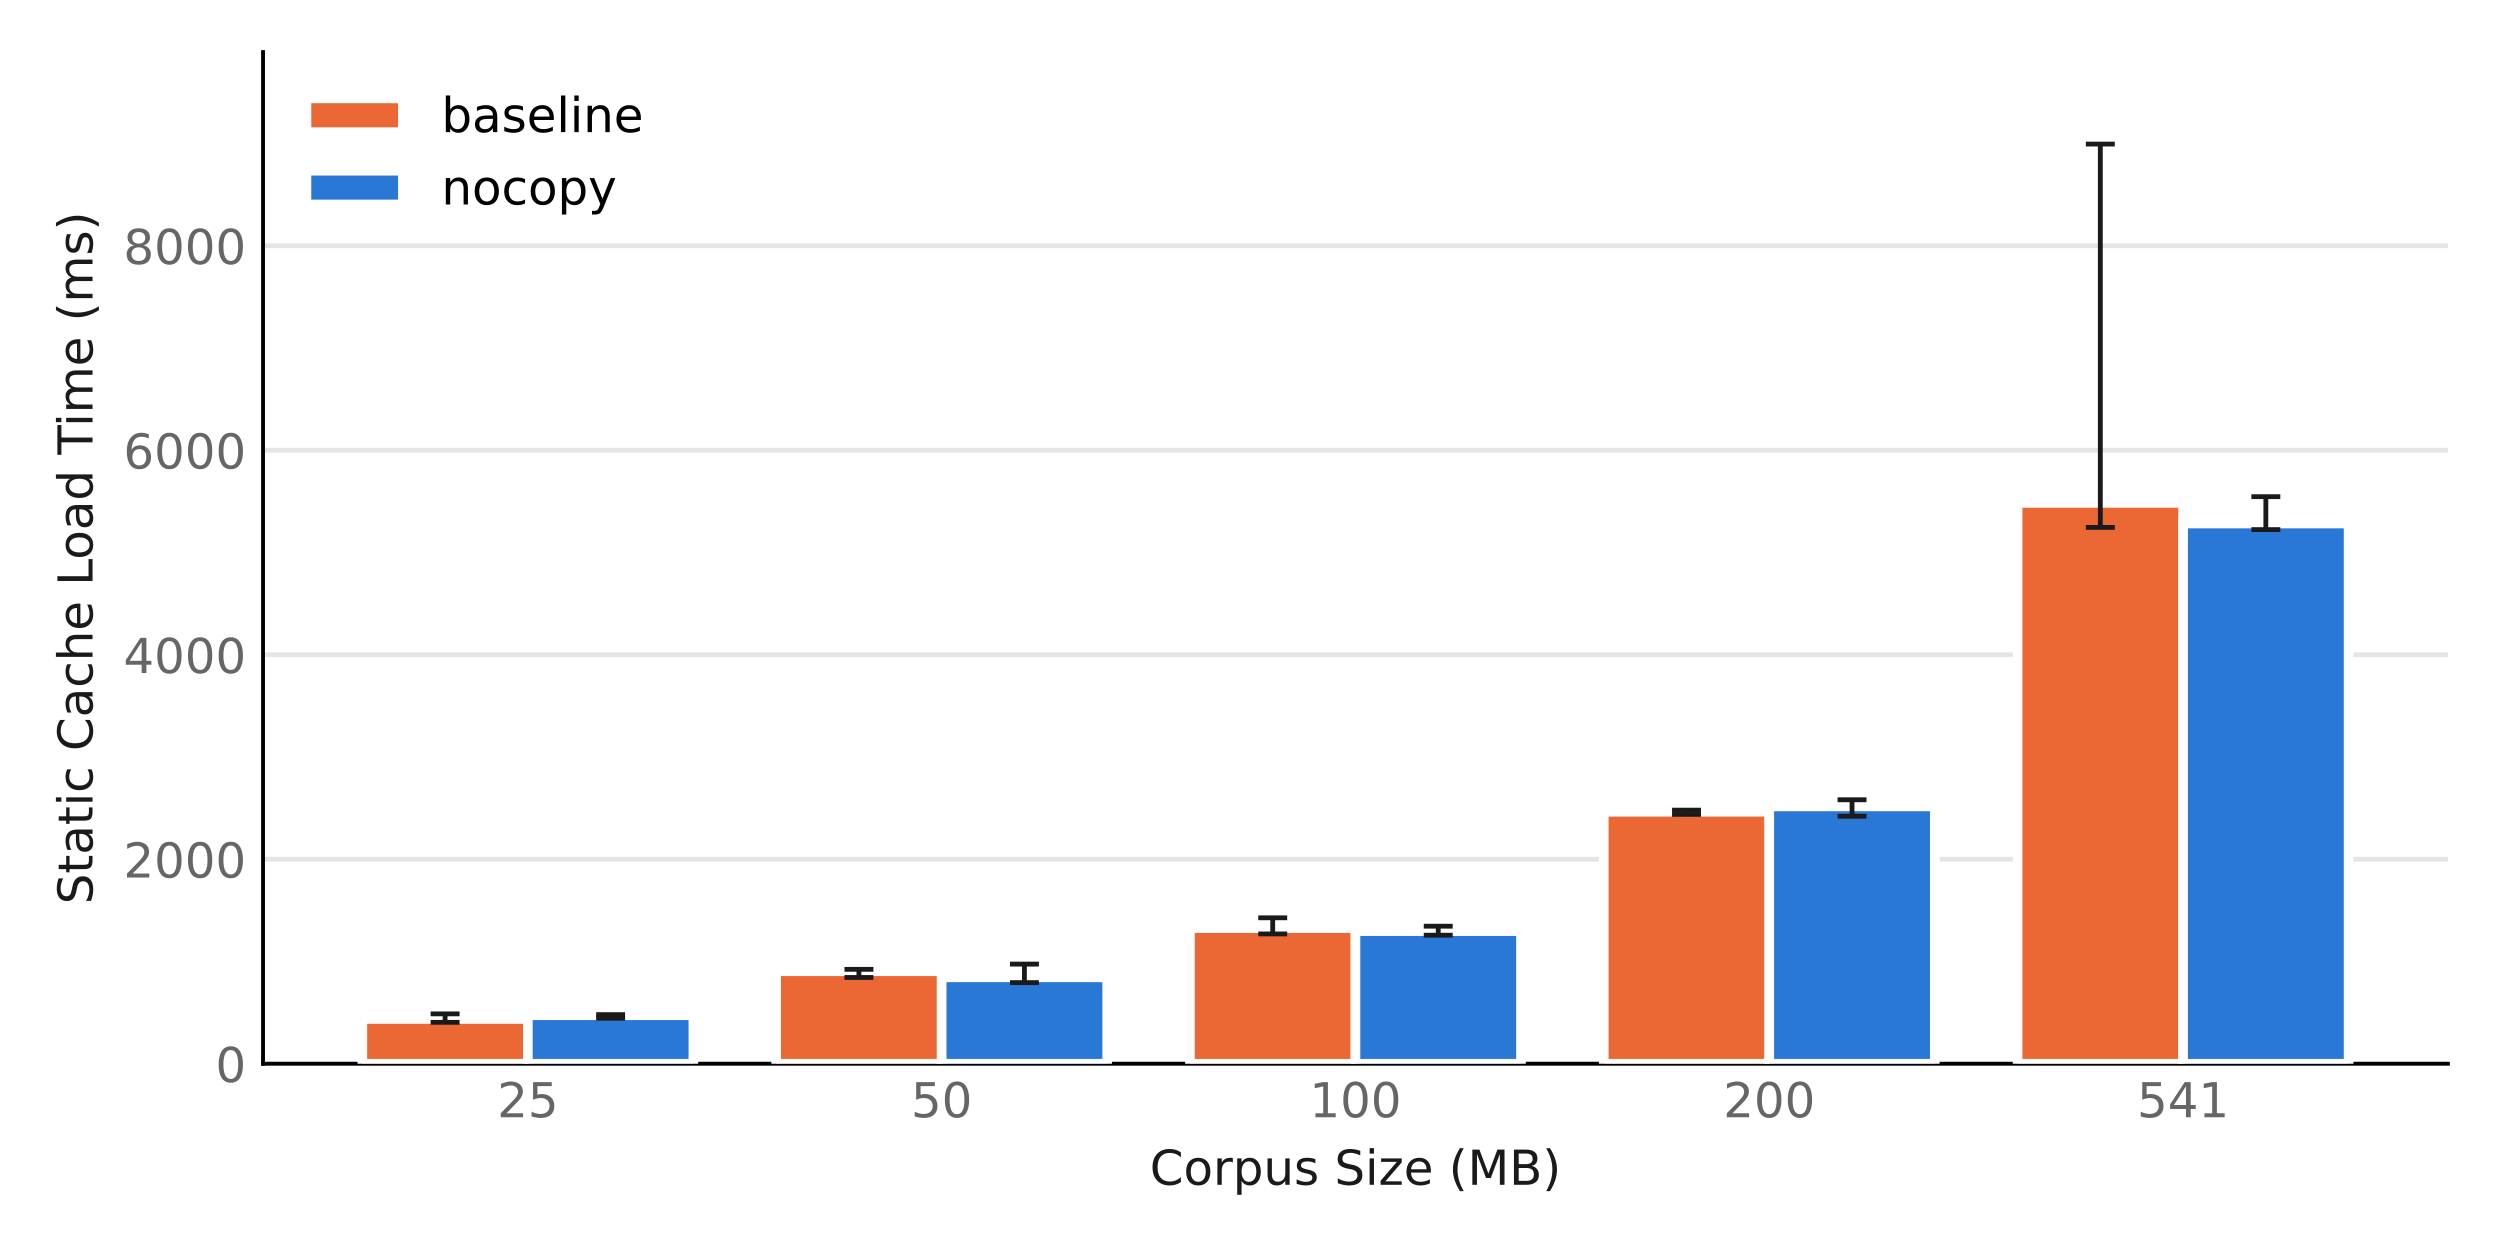
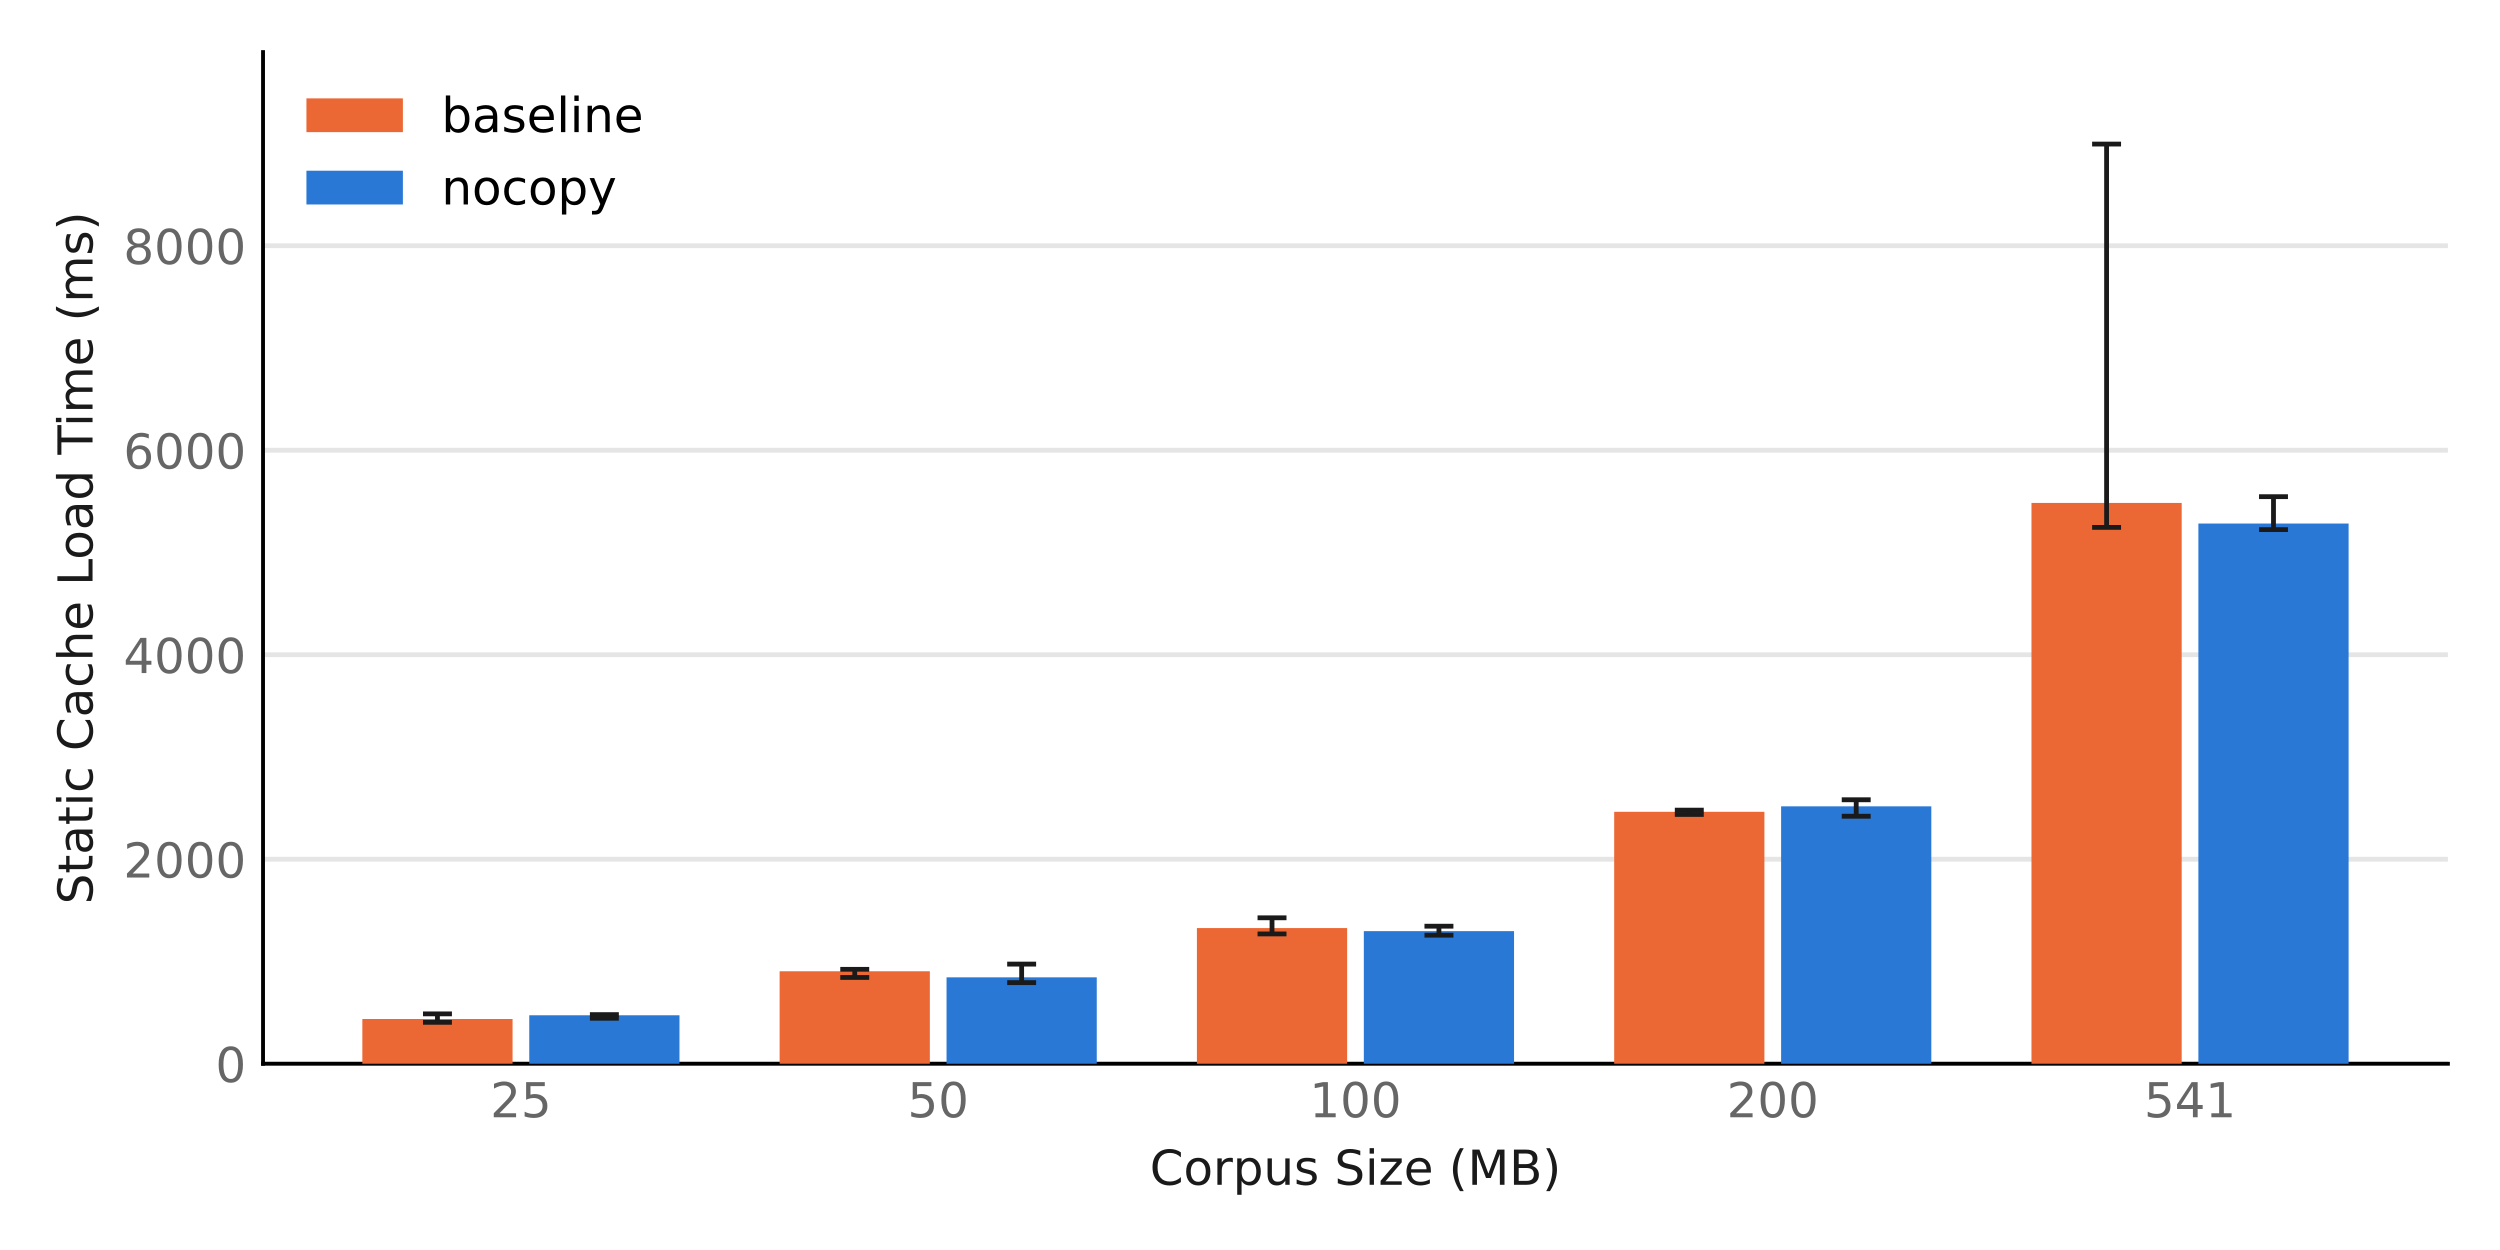
<svg xmlns="http://www.w3.org/2000/svg" xmlns:xlink="http://www.w3.org/1999/xlink" width="518.4pt" height="259.2pt" viewBox="0 0 518.4 259.2" version="1.1">
  <defs>
    <style type="text/css">*{stroke-linejoin: round; stroke-linecap: butt}</style>
  </defs>
  <g id="figure_1">
    <g id="patch_1">
      <path d="M 0 259.2  L 518.4 259.2  L 518.4 0  L 0 0  z " style="fill: #ffffff" />
    </g>
    <g id="axes_1">
      <g id="patch_2">
        <path d="M 54.542 220.578  L 507.6 220.578  L 507.6 10.8  L 54.542 10.8  z " style="fill: #ffffff" />
      </g>
      <g id="matplotlib.axis_1">
        <g id="xtick_1">
          <g id="line2d_1" />
          <g id="text_1">
-             <g style="fill: #666666" transform="translate(103.0959 231.6753) scale(0.1 -0.1)">
+             <g style="fill: #666666" transform="translate(101.6538 231.6753) scale(0.1 -0.1)">
              <defs>
                <path id="DejaVuSans-15" d="M 1228 531  L 3431 531  L 3431 0  L 469 0  L 469 531  Q 828 903 1448 1529  Q 2069 2156 2228 2338  Q 2531 2678 2651 2914  Q 2772 3150 2772 3378  Q 2772 3750 2511 3984  Q 2250 4219 1831 4219  Q 1534 4219 1204 4116  Q 875 4013 500 3803  L 500 4441  Q 881 4594 1212 4672  Q 1544 4750 1819 4750  Q 2544 4750 2975 4387  Q 3406 4025 3406 3419  Q 3406 3131 3298 2873  Q 3191 2616 2906 2266  Q 2828 2175 2409 1742  Q 1991 1309 1228 531  z " transform="scale(0.015625)" />
                <path id="DejaVuSans-18" d="M 691 4666  L 3169 4666  L 3169 4134  L 1269 4134  L 1269 2991  Q 1406 3038 1543 3061  Q 1681 3084 1819 3084  Q 2600 3084 3056 2656  Q 3513 2228 3513 1497  Q 3513 744 3044 326  Q 2575 -91 1722 -91  Q 1428 -91 1123 -41  Q 819 9 494 109  L 494 744  Q 775 591 1075 516  Q 1375 441 1709 441  Q 2250 441 2565 725  Q 2881 1009 2881 1497  Q 2881 1984 2565 2268  Q 2250 2553 1709 2553  Q 1456 2553 1204 2497  Q 953 2441 691 2322  L 691 4666  z " transform="scale(0.015625)" />
              </defs>
              <use xlink:href="#DejaVuSans-15" />
              <use xlink:href="#DejaVuSans-18" transform="translate(63.625 0)" />
            </g>
          </g>
        </g>
        <g id="xtick_2">
          <g id="line2d_2" />
          <g id="text_2">
-             <g style="fill: #666666" transform="translate(188.9023 231.6753) scale(0.1 -0.1)">
+             <g style="fill: #666666" transform="translate(188.1812 231.6753) scale(0.1 -0.1)">
              <defs>
                <path id="DejaVuSans-13" d="M 2034 4250  Q 1547 4250 1301 3770  Q 1056 3291 1056 2328  Q 1056 1369 1301 889  Q 1547 409 2034 409  Q 2525 409 2770 889  Q 3016 1369 3016 2328  Q 3016 3291 2770 3770  Q 2525 4250 2034 4250  z M 2034 4750  Q 2819 4750 3233 4129  Q 3647 3509 3647 2328  Q 3647 1150 3233 529  Q 2819 -91 2034 -91  Q 1250 -91 836 529  Q 422 1150 422 2328  Q 422 3509 836 4129  Q 1250 4750 2034 4750  z " transform="scale(0.015625)" />
              </defs>
              <use xlink:href="#DejaVuSans-18" />
              <use xlink:href="#DejaVuSans-13" transform="translate(63.625 0)" />
            </g>
          </g>
        </g>
        <g id="xtick_3">
          <g id="line2d_3" />
          <g id="text_3">
            <g style="fill: #666666" transform="translate(271.5274 231.6753) scale(0.1 -0.1)">
              <defs>
                <path id="DejaVuSans-14" d="M 794 531  L 1825 531  L 1825 4091  L 703 3866  L 703 4441  L 1819 4666  L 2450 4666  L 2450 531  L 3481 531  L 3481 0  L 794 0  L 794 531  z " transform="scale(0.015625)" />
              </defs>
              <use xlink:href="#DejaVuSans-14" />
              <use xlink:href="#DejaVuSans-13" transform="translate(63.625 0)" />
              <use xlink:href="#DejaVuSans-13" transform="translate(127.25 0)" />
            </g>
          </g>
        </g>
        <g id="xtick_4">
          <g id="line2d_4" />
          <g id="text_4">
-             <g style="fill: #666666" transform="translate(357.3338 231.6753) scale(0.1 -0.1)">
+             <g style="fill: #666666" transform="translate(358.0549 231.6753) scale(0.1 -0.1)">
              <use xlink:href="#DejaVuSans-15" />
              <use xlink:href="#DejaVuSans-13" transform="translate(63.625 0)" />
              <use xlink:href="#DejaVuSans-13" transform="translate(127.25 0)" />
            </g>
          </g>
        </g>
        <g id="xtick_5">
          <g id="line2d_5" />
          <g id="text_5">
-             <g style="fill: #666666" transform="translate(443.1402 231.6753) scale(0.1 -0.1)">
+             <g style="fill: #666666" transform="translate(444.5823 231.6753) scale(0.1 -0.1)">
              <defs>
                <path id="DejaVuSans-17" d="M 2419 4116  L 825 1625  L 2419 1625  L 2419 4116  z M 2253 4666  L 3047 4666  L 3047 1625  L 3713 1625  L 3713 1100  L 3047 1100  L 3047 0  L 2419 0  L 2419 1100  L 313 1100  L 313 1709  L 2253 4666  z " transform="scale(0.015625)" />
              </defs>
              <use xlink:href="#DejaVuSans-18" />
              <use xlink:href="#DejaVuSans-17" transform="translate(63.625 0)" />
              <use xlink:href="#DejaVuSans-14" transform="translate(127.25 0)" />
            </g>
          </g>
        </g>
        <g id="text_6">
          <g style="fill: #1a1a1a" transform="translate(238.429 245.6761) scale(0.1 -0.1)">
            <defs>
              <path id="DejaVuSans-26" d="M 4122 4306  L 4122 3641  Q 3803 3938 3442 4084  Q 3081 4231 2675 4231  Q 1875 4231 1450 3742  Q 1025 3253 1025 2328  Q 1025 1406 1450 917  Q 1875 428 2675 428  Q 3081 428 3442 575  Q 3803 722 4122 1019  L 4122 359  Q 3791 134 3420 21  Q 3050 -91 2638 -91  Q 1578 -91 968 557  Q 359 1206 359 2328  Q 359 3453 968 4101  Q 1578 4750 2638 4750  Q 3056 4750 3426 4639  Q 3797 4528 4122 4306  z " transform="scale(0.015625)" />
              <path id="DejaVuSans-52" d="M 1959 3097  Q 1497 3097 1228 2736  Q 959 2375 959 1747  Q 959 1119 1226 758  Q 1494 397 1959 397  Q 2419 397 2687 759  Q 2956 1122 2956 1747  Q 2956 2369 2687 2733  Q 2419 3097 1959 3097  z M 1959 3584  Q 2709 3584 3137 3096  Q 3566 2609 3566 1747  Q 3566 888 3137 398  Q 2709 -91 1959 -91  Q 1206 -91 779 398  Q 353 888 353 1747  Q 353 2609 779 3096  Q 1206 3584 1959 3584  z " transform="scale(0.015625)" />
              <path id="DejaVuSans-55" d="M 2631 2963  Q 2534 3019 2420 3045  Q 2306 3072 2169 3072  Q 1681 3072 1420 2755  Q 1159 2438 1159 1844  L 1159 0  L 581 0  L 581 3500  L 1159 3500  L 1159 2956  Q 1341 3275 1631 3429  Q 1922 3584 2338 3584  Q 2397 3584 2469 3576  Q 2541 3569 2628 3553  L 2631 2963  z " transform="scale(0.015625)" />
              <path id="DejaVuSans-53" d="M 1159 525  L 1159 -1331  L 581 -1331  L 581 3500  L 1159 3500  L 1159 2969  Q 1341 3281 1617 3432  Q 1894 3584 2278 3584  Q 2916 3584 3314 3078  Q 3713 2572 3713 1747  Q 3713 922 3314 415  Q 2916 -91 2278 -91  Q 1894 -91 1617 61  Q 1341 213 1159 525  z M 3116 1747  Q 3116 2381 2855 2742  Q 2594 3103 2138 3103  Q 1681 3103 1420 2742  Q 1159 2381 1159 1747  Q 1159 1113 1420 752  Q 1681 391 2138 391  Q 2594 391 2855 752  Q 3116 1113 3116 1747  z " transform="scale(0.015625)" />
              <path id="DejaVuSans-58" d="M 544 1381  L 544 3500  L 1119 3500  L 1119 1403  Q 1119 906 1312 657  Q 1506 409 1894 409  Q 2359 409 2629 706  Q 2900 1003 2900 1516  L 2900 3500  L 3475 3500  L 3475 0  L 2900 0  L 2900 538  Q 2691 219 2414 64  Q 2138 -91 1772 -91  Q 1169 -91 856 284  Q 544 659 544 1381  z M 1991 3584  L 1991 3584  z " transform="scale(0.015625)" />
              <path id="DejaVuSans-56" d="M 2834 3397  L 2834 2853  Q 2591 2978 2328 3040  Q 2066 3103 1784 3103  Q 1356 3103 1142 2972  Q 928 2841 928 2578  Q 928 2378 1081 2264  Q 1234 2150 1697 2047  L 1894 2003  Q 2506 1872 2764 1633  Q 3022 1394 3022 966  Q 3022 478 2636 193  Q 2250 -91 1575 -91  Q 1294 -91 989 -36  Q 684 19 347 128  L 347 722  Q 666 556 975 473  Q 1284 391 1588 391  Q 1994 391 2212 530  Q 2431 669 2431 922  Q 2431 1156 2273 1281  Q 2116 1406 1581 1522  L 1381 1569  Q 847 1681 609 1914  Q 372 2147 372 2553  Q 372 3047 722 3315  Q 1072 3584 1716 3584  Q 2034 3584 2315 3537  Q 2597 3491 2834 3397  z " transform="scale(0.015625)" />
              <path id="DejaVuSans-3" transform="scale(0.015625)" />
              <path id="DejaVuSans-36" d="M 3425 4513  L 3425 3897  Q 3066 4069 2747 4153  Q 2428 4238 2131 4238  Q 1616 4238 1336 4038  Q 1056 3838 1056 3469  Q 1056 3159 1242 3001  Q 1428 2844 1947 2747  L 2328 2669  Q 3034 2534 3370 2195  Q 3706 1856 3706 1288  Q 3706 609 3251 259  Q 2797 -91 1919 -91  Q 1588 -91 1214 -16  Q 841 59 441 206  L 441 856  Q 825 641 1194 531  Q 1563 422 1919 422  Q 2459 422 2753 634  Q 3047 847 3047 1241  Q 3047 1584 2836 1778  Q 2625 1972 2144 2069  L 1759 2144  Q 1053 2284 737 2584  Q 422 2884 422 3419  Q 422 4038 858 4394  Q 1294 4750 2059 4750  Q 2388 4750 2728 4690  Q 3069 4631 3425 4513  z " transform="scale(0.015625)" />
              <path id="DejaVuSans-4c" d="M 603 3500  L 1178 3500  L 1178 0  L 603 0  L 603 3500  z M 603 4863  L 1178 4863  L 1178 4134  L 603 4134  L 603 4863  z " transform="scale(0.015625)" />
              <path id="DejaVuSans-5d" d="M 353 3500  L 3084 3500  L 3084 2975  L 922 459  L 3084 459  L 3084 0  L 275 0  L 275 525  L 2438 3041  L 353 3041  L 353 3500  z " transform="scale(0.015625)" />
              <path id="DejaVuSans-48" d="M 3597 1894  L 3597 1613  L 953 1613  Q 991 1019 1311 708  Q 1631 397 2203 397  Q 2534 397 2845 478  Q 3156 559 3463 722  L 3463 178  Q 3153 47 2828 -22  Q 2503 -91 2169 -91  Q 1331 -91 842 396  Q 353 884 353 1716  Q 353 2575 817 3079  Q 1281 3584 2069 3584  Q 2775 3584 3186 3129  Q 3597 2675 3597 1894  z M 3022 2063  Q 3016 2534 2758 2815  Q 2500 3097 2075 3097  Q 1594 3097 1305 2825  Q 1016 2553 972 2059  L 3022 2063  z " transform="scale(0.015625)" />
              <path id="DejaVuSans-b" d="M 1984 4856  Q 1566 4138 1362 3434  Q 1159 2731 1159 2009  Q 1159 1288 1364 580  Q 1569 -128 1984 -844  L 1484 -844  Q 1016 -109 783 600  Q 550 1309 550 2009  Q 550 2706 781 3412  Q 1013 4119 1484 4856  L 1984 4856  z " transform="scale(0.015625)" />
              <path id="DejaVuSans-30" d="M 628 4666  L 1569 4666  L 2759 1491  L 3956 4666  L 4897 4666  L 4897 0  L 4281 0  L 4281 4097  L 3078 897  L 2444 897  L 1241 4097  L 1241 0  L 628 0  L 628 4666  z " transform="scale(0.015625)" />
              <path id="DejaVuSans-25" d="M 1259 2228  L 1259 519  L 2272 519  Q 2781 519 3026 730  Q 3272 941 3272 1375  Q 3272 1813 3026 2020  Q 2781 2228 2272 2228  L 1259 2228  z M 1259 4147  L 1259 2741  L 2194 2741  Q 2656 2741 2882 2914  Q 3109 3088 3109 3444  Q 3109 3797 2882 3972  Q 2656 4147 2194 4147  L 1259 4147  z M 628 4666  L 2241 4666  Q 2963 4666 3353 4366  Q 3744 4066 3744 3513  Q 3744 3084 3544 2831  Q 3344 2578 2956 2516  Q 3422 2416 3680 2098  Q 3938 1781 3938 1306  Q 3938 681 3513 340  Q 3088 0 2303 0  L 628 0  L 628 4666  z " transform="scale(0.015625)" />
              <path id="DejaVuSans-c" d="M 513 4856  L 1013 4856  Q 1481 4119 1714 3412  Q 1947 2706 1947 2009  Q 1947 1309 1714 600  Q 1481 -109 1013 -844  L 513 -844  Q 928 -128 1133 580  Q 1338 1288 1338 2009  Q 1338 2731 1133 3434  Q 928 4138 513 4856  z " transform="scale(0.015625)" />
            </defs>
            <use xlink:href="#DejaVuSans-26" />
            <use xlink:href="#DejaVuSans-52" transform="translate(69.82812 0)" />
            <use xlink:href="#DejaVuSans-55" transform="translate(131.0156 0)" />
            <use xlink:href="#DejaVuSans-53" transform="translate(172.125 0)" />
            <use xlink:href="#DejaVuSans-58" transform="translate(235.6094 0)" />
            <use xlink:href="#DejaVuSans-56" transform="translate(298.9844 0)" />
            <use xlink:href="#DejaVuSans-3" transform="translate(351.0781 0)" />
            <use xlink:href="#DejaVuSans-36" transform="translate(382.8594 0)" />
            <use xlink:href="#DejaVuSans-4c" transform="translate(446.3438 0)" />
            <use xlink:href="#DejaVuSans-5d" transform="translate(474.125 0)" />
            <use xlink:href="#DejaVuSans-48" transform="translate(526.6094 0)" />
            <use xlink:href="#DejaVuSans-3" transform="translate(588.1406 0)" />
            <use xlink:href="#DejaVuSans-b" transform="translate(619.9219 0)" />
            <use xlink:href="#DejaVuSans-30" transform="translate(658.9375 0)" />
            <use xlink:href="#DejaVuSans-25" transform="translate(745.2188 0)" />
            <use xlink:href="#DejaVuSans-c" transform="translate(813.8281 0)" />
          </g>
        </g>
      </g>
      <g id="matplotlib.axis_2">
        <g id="ytick_1">
          <g id="line2d_6">
            <path d="M 54.542 220.578  L 507.6 220.578  " clip-path="url(#pd736103875)" style="fill: none; stroke: #e5e5e5; stroke-linecap: square" />
          </g>
          <g id="line2d_7" />
          <g id="text_7">
            <g style="fill: #666666" transform="translate(44.67984 224.3765) scale(0.1 -0.1)">
              <use xlink:href="#DejaVuSans-13" />
            </g>
          </g>
        </g>
        <g id="ytick_2">
          <g id="line2d_8">
            <path d="M 54.542 178.172  L 507.6 178.172  " clip-path="url(#pd736103875)" style="fill: none; stroke: #e5e5e5; stroke-linecap: square" />
          </g>
          <g id="line2d_9" />
          <g id="text_8">
            <g style="fill: #666666" transform="translate(25.59234 181.9705) scale(0.1 -0.1)">
              <use xlink:href="#DejaVuSans-15" />
              <use xlink:href="#DejaVuSans-13" transform="translate(63.625 0)" />
              <use xlink:href="#DejaVuSans-13" transform="translate(127.25 0)" />
              <use xlink:href="#DejaVuSans-13" transform="translate(190.875 0)" />
            </g>
          </g>
        </g>
        <g id="ytick_3">
          <g id="line2d_10">
            <path d="M 54.542 135.766  L 507.6 135.766  " clip-path="url(#pd736103875)" style="fill: none; stroke: #e5e5e5; stroke-linecap: square" />
          </g>
          <g id="line2d_11" />
          <g id="text_9">
            <g style="fill: #666666" transform="translate(25.59234 139.5645) scale(0.1 -0.1)">
              <use xlink:href="#DejaVuSans-17" />
              <use xlink:href="#DejaVuSans-13" transform="translate(63.625 0)" />
              <use xlink:href="#DejaVuSans-13" transform="translate(127.25 0)" />
              <use xlink:href="#DejaVuSans-13" transform="translate(190.875 0)" />
            </g>
          </g>
        </g>
        <g id="ytick_4">
          <g id="line2d_12">
            <path d="M 54.542 93.36  L 507.6 93.36  " clip-path="url(#pd736103875)" style="fill: none; stroke: #e5e5e5; stroke-linecap: square" />
          </g>
          <g id="line2d_13" />
          <g id="text_10">
            <g style="fill: #666666" transform="translate(25.59234 97.15851) scale(0.1 -0.1)">
              <defs>
                <path id="DejaVuSans-19" d="M 2113 2584  Q 1688 2584 1439 2293  Q 1191 2003 1191 1497  Q 1191 994 1439 701  Q 1688 409 2113 409  Q 2538 409 2786 701  Q 3034 994 3034 1497  Q 3034 2003 2786 2293  Q 2538 2584 2113 2584  z M 3366 4563  L 3366 3988  Q 3128 4100 2886 4159  Q 2644 4219 2406 4219  Q 1781 4219 1451 3797  Q 1122 3375 1075 2522  Q 1259 2794 1537 2939  Q 1816 3084 2150 3084  Q 2853 3084 3261 2657  Q 3669 2231 3669 1497  Q 3669 778 3244 343  Q 2819 -91 2113 -91  Q 1303 -91 875 529  Q 447 1150 447 2328  Q 447 3434 972 4092  Q 1497 4750 2381 4750  Q 2619 4750 2861 4703  Q 3103 4656 3366 4563  z " transform="scale(0.015625)" />
              </defs>
              <use xlink:href="#DejaVuSans-19" />
              <use xlink:href="#DejaVuSans-13" transform="translate(63.625 0)" />
              <use xlink:href="#DejaVuSans-13" transform="translate(127.25 0)" />
              <use xlink:href="#DejaVuSans-13" transform="translate(190.875 0)" />
            </g>
          </g>
        </g>
        <g id="ytick_5">
          <g id="line2d_14">
            <path d="M 54.542 50.954  L 507.6 50.954  " clip-path="url(#pd736103875)" style="fill: none; stroke: #e5e5e5; stroke-linecap: square" />
          </g>
          <g id="line2d_15" />
          <g id="text_11">
            <g style="fill: #666666" transform="translate(25.59234 54.75251) scale(0.1 -0.1)">
              <defs>
                <path id="DejaVuSans-1b" d="M 2034 2216  Q 1584 2216 1326 1975  Q 1069 1734 1069 1313  Q 1069 891 1326 650  Q 1584 409 2034 409  Q 2484 409 2743 651  Q 3003 894 3003 1313  Q 3003 1734 2745 1975  Q 2488 2216 2034 2216  z M 1403 2484  Q 997 2584 770 2862  Q 544 3141 544 3541  Q 544 4100 942 4425  Q 1341 4750 2034 4750  Q 2731 4750 3128 4425  Q 3525 4100 3525 3541  Q 3525 3141 3298 2862  Q 3072 2584 2669 2484  Q 3125 2378 3379 2068  Q 3634 1759 3634 1313  Q 3634 634 3220 271  Q 2806 -91 2034 -91  Q 1263 -91 848 271  Q 434 634 434 1313  Q 434 1759 690 2068  Q 947 2378 1403 2484  z M 1172 3481  Q 1172 3119 1398 2916  Q 1625 2713 2034 2713  Q 2441 2713 2670 2916  Q 2900 3119 2900 3481  Q 2900 3844 2670 4047  Q 2441 4250 2034 4250  Q 1625 4250 1398 4047  Q 1172 3844 1172 3481  z " transform="scale(0.015625)" />
              </defs>
              <use xlink:href="#DejaVuSans-1b" />
              <use xlink:href="#DejaVuSans-13" transform="translate(63.625 0)" />
              <use xlink:href="#DejaVuSans-13" transform="translate(127.25 0)" />
              <use xlink:href="#DejaVuSans-13" transform="translate(190.875 0)" />
            </g>
          </g>
        </g>
        <g id="text_12">
          <g style="fill: #1a1a1a" transform="translate(19.19 187.5005) rotate(-90) scale(0.1 -0.1)">
            <defs>
              <path id="DejaVuSans-57" d="M 1172 4494  L 1172 3500  L 2356 3500  L 2356 3053  L 1172 3053  L 1172 1153  Q 1172 725 1289 603  Q 1406 481 1766 481  L 2356 481  L 2356 0  L 1766 0  Q 1100 0 847 248  Q 594 497 594 1153  L 594 3053  L 172 3053  L 172 3500  L 594 3500  L 594 4494  L 1172 4494  z " transform="scale(0.015625)" />
              <path id="DejaVuSans-44" d="M 2194 1759  Q 1497 1759 1228 1600  Q 959 1441 959 1056  Q 959 750 1161 570  Q 1363 391 1709 391  Q 2188 391 2477 730  Q 2766 1069 2766 1631  L 2766 1759  L 2194 1759  z M 3341 1997  L 3341 0  L 2766 0  L 2766 531  Q 2569 213 2275 61  Q 1981 -91 1556 -91  Q 1019 -91 701 211  Q 384 513 384 1019  Q 384 1609 779 1909  Q 1175 2209 1959 2209  L 2766 2209  L 2766 2266  Q 2766 2663 2505 2880  Q 2244 3097 1772 3097  Q 1472 3097 1187 3025  Q 903 2953 641 2809  L 641 3341  Q 956 3463 1253 3523  Q 1550 3584 1831 3584  Q 2591 3584 2966 3190  Q 3341 2797 3341 1997  z " transform="scale(0.015625)" />
              <path id="DejaVuSans-46" d="M 3122 3366  L 3122 2828  Q 2878 2963 2633 3030  Q 2388 3097 2138 3097  Q 1578 3097 1268 2742  Q 959 2388 959 1747  Q 959 1106 1268 751  Q 1578 397 2138 397  Q 2388 397 2633 464  Q 2878 531 3122 666  L 3122 134  Q 2881 22 2623 -34  Q 2366 -91 2075 -91  Q 1284 -91 818 406  Q 353 903 353 1747  Q 353 2603 823 3093  Q 1294 3584 2113 3584  Q 2378 3584 2631 3529  Q 2884 3475 3122 3366  z " transform="scale(0.015625)" />
              <path id="DejaVuSans-4b" d="M 3513 2113  L 3513 0  L 2938 0  L 2938 2094  Q 2938 2591 2744 2837  Q 2550 3084 2163 3084  Q 1697 3084 1428 2787  Q 1159 2491 1159 1978  L 1159 0  L 581 0  L 581 4863  L 1159 4863  L 1159 2956  Q 1366 3272 1645 3428  Q 1925 3584 2291 3584  Q 2894 3584 3203 3211  Q 3513 2838 3513 2113  z " transform="scale(0.015625)" />
              <path id="DejaVuSans-2f" d="M 628 4666  L 1259 4666  L 1259 531  L 3531 531  L 3531 0  L 628 0  L 628 4666  z " transform="scale(0.015625)" />
              <path id="DejaVuSans-47" d="M 2906 2969  L 2906 4863  L 3481 4863  L 3481 0  L 2906 0  L 2906 525  Q 2725 213 2448 61  Q 2172 -91 1784 -91  Q 1150 -91 751 415  Q 353 922 353 1747  Q 353 2572 751 3078  Q 1150 3584 1784 3584  Q 2172 3584 2448 3432  Q 2725 3281 2906 2969  z M 947 1747  Q 947 1113 1208 752  Q 1469 391 1925 391  Q 2381 391 2643 752  Q 2906 1113 2906 1747  Q 2906 2381 2643 2742  Q 2381 3103 1925 3103  Q 1469 3103 1208 2742  Q 947 2381 947 1747  z " transform="scale(0.015625)" />
              <path id="DejaVuSans-37" d="M -19 4666  L 3928 4666  L 3928 4134  L 2272 4134  L 2272 0  L 1638 0  L 1638 4134  L -19 4134  L -19 4666  z " transform="scale(0.015625)" />
              <path id="DejaVuSans-50" d="M 3328 2828  Q 3544 3216 3844 3400  Q 4144 3584 4550 3584  Q 5097 3584 5394 3201  Q 5691 2819 5691 2113  L 5691 0  L 5113 0  L 5113 2094  Q 5113 2597 4934 2840  Q 4756 3084 4391 3084  Q 3944 3084 3684 2787  Q 3425 2491 3425 1978  L 3425 0  L 2847 0  L 2847 2094  Q 2847 2600 2669 2842  Q 2491 3084 2119 3084  Q 1678 3084 1418 2786  Q 1159 2488 1159 1978  L 1159 0  L 581 0  L 581 3500  L 1159 3500  L 1159 2956  Q 1356 3278 1631 3431  Q 1906 3584 2284 3584  Q 2666 3584 2933 3390  Q 3200 3197 3328 2828  z " transform="scale(0.015625)" />
            </defs>
            <use xlink:href="#DejaVuSans-36" />
            <use xlink:href="#DejaVuSans-57" transform="translate(63.48438 0)" />
            <use xlink:href="#DejaVuSans-44" transform="translate(102.6875 0)" />
            <use xlink:href="#DejaVuSans-57" transform="translate(163.9688 0)" />
            <use xlink:href="#DejaVuSans-4c" transform="translate(203.1719 0)" />
            <use xlink:href="#DejaVuSans-46" transform="translate(230.9531 0)" />
            <use xlink:href="#DejaVuSans-3" transform="translate(285.9375 0)" />
            <use xlink:href="#DejaVuSans-26" transform="translate(317.7188 0)" />
            <use xlink:href="#DejaVuSans-44" transform="translate(387.5469 0)" />
            <use xlink:href="#DejaVuSans-46" transform="translate(448.8281 0)" />
            <use xlink:href="#DejaVuSans-4b" transform="translate(503.8125 0)" />
            <use xlink:href="#DejaVuSans-48" transform="translate(567.1875 0)" />
            <use xlink:href="#DejaVuSans-3" transform="translate(628.7188 0)" />
            <use xlink:href="#DejaVuSans-2f" transform="translate(660.5 0)" />
            <use xlink:href="#DejaVuSans-52" transform="translate(714.4688 0)" />
            <use xlink:href="#DejaVuSans-44" transform="translate(775.6562 0)" />
            <use xlink:href="#DejaVuSans-47" transform="translate(836.9375 0)" />
            <use xlink:href="#DejaVuSans-3" transform="translate(900.4219 0)" />
            <use xlink:href="#DejaVuSans-37" transform="translate(932.2031 0)" />
            <use xlink:href="#DejaVuSans-4c" transform="translate(990.2031 0)" />
            <use xlink:href="#DejaVuSans-50" transform="translate(1017.984 0)" />
            <use xlink:href="#DejaVuSans-48" transform="translate(1115.391 0)" />
            <use xlink:href="#DejaVuSans-3" transform="translate(1176.922 0)" />
            <use xlink:href="#DejaVuSans-b" transform="translate(1208.703 0)" />
            <use xlink:href="#DejaVuSans-50" transform="translate(1247.719 0)" />
            <use xlink:href="#DejaVuSans-56" transform="translate(1345.125 0)" />
            <use xlink:href="#DejaVuSans-c" transform="translate(1397.219 0)" />
          </g>
        </g>
      </g>
      <g id="patch_3">
        <path d="M 54.542 220.578  L 54.542 10.8  " style="fill: none; stroke: #000000; stroke-width: 0.8; stroke-linejoin: miter; stroke-linecap: square" />
      </g>
      <g id="patch_4">
        <path d="M 54.542 220.578  L 507.6 220.578  " style="fill: none; stroke: #000000; stroke-width: 0.8; stroke-linejoin: miter; stroke-linecap: square" />
      </g>
      <g id="patch_5">
-         <path d="M 75.136 220.578  L 109.458 220.578  L 109.458 211.294  L 75.136 211.294  z " clip-path="url(#pd736103875)" style="fill: #eb6834; stroke: #ffffff; stroke-width: 2; stroke-linejoin: miter" />
+         <path d="M 75.136 220.578  L 106.286 220.578  L 106.286 211.294  L 75.136 211.294  z " clip-path="url(#pd736103875)" style="fill: #eb6834" />
      </g>
      <g id="patch_6">
-         <path d="M 160.942 220.578  L 195.265 220.578  L 195.265 201.403  L 160.942 201.403  z " clip-path="url(#pd736103875)" style="fill: #eb6834; stroke: #ffffff; stroke-width: 2; stroke-linejoin: miter" />
+         <path d="M 161.663 220.578  L 192.813 220.578  L 192.813 201.403  L 161.663 201.403  z " clip-path="url(#pd736103875)" style="fill: #eb6834" />
      </g>
      <g id="patch_7">
-         <path d="M 246.749 220.578  L 281.071 220.578  L 281.071 192.45  L 246.749 192.45  z " clip-path="url(#pd736103875)" style="fill: #eb6834; stroke: #ffffff; stroke-width: 2; stroke-linejoin: miter" />
+         <path d="M 248.191 220.578  L 279.341 220.578  L 279.341 192.45  L 248.191 192.45  z " clip-path="url(#pd736103875)" style="fill: #eb6834" />
      </g>
      <g id="patch_8">
-         <path d="M 332.555 220.578  L 366.878 220.578  L 366.878 168.331  L 332.555 168.331  z " clip-path="url(#pd736103875)" style="fill: #eb6834; stroke: #ffffff; stroke-width: 2; stroke-linejoin: miter" />
+         <path d="M 334.718 220.578  L 365.868 220.578  L 365.868 168.331  L 334.718 168.331  z " clip-path="url(#pd736103875)" style="fill: #eb6834" />
      </g>
      <g id="patch_9">
-         <path d="M 418.361 220.578  L 452.684 220.578  L 452.684 104.287  L 418.361 104.287  z " clip-path="url(#pd736103875)" style="fill: #eb6834; stroke: #ffffff; stroke-width: 2; stroke-linejoin: miter" />
+         <path d="M 421.246 220.578  L 452.395 220.578  L 452.395 104.287  L 421.246 104.287  z " clip-path="url(#pd736103875)" style="fill: #eb6834" />
      </g>
      <g id="patch_10">
-         <path d="M 109.458 220.578  L 143.781 220.578  L 143.781 210.519  L 109.458 210.519  z " clip-path="url(#pd736103875)" style="fill: #2a78d6; stroke: #ffffff; stroke-width: 2; stroke-linejoin: miter" />
+         <path d="M 109.747 220.578  L 140.897 220.578  L 140.897 210.519  L 109.747 210.519  z " clip-path="url(#pd736103875)" style="fill: #2a78d6" />
      </g>
      <g id="patch_11">
-         <path d="M 195.265 220.578  L 229.587 220.578  L 229.587 202.66  L 195.265 202.66  z " clip-path="url(#pd736103875)" style="fill: #2a78d6; stroke: #ffffff; stroke-width: 2; stroke-linejoin: miter" />
+         <path d="M 196.274 220.578  L 227.424 220.578  L 227.424 202.66  L 196.274 202.66  z " clip-path="url(#pd736103875)" style="fill: #2a78d6" />
      </g>
      <g id="patch_12">
-         <path d="M 281.071 220.578  L 315.394 220.578  L 315.394 193.076  L 281.071 193.076  z " clip-path="url(#pd736103875)" style="fill: #2a78d6; stroke: #ffffff; stroke-width: 2; stroke-linejoin: miter" />
+         <path d="M 282.802 220.578  L 313.952 220.578  L 313.952 193.076  L 282.802 193.076  z " clip-path="url(#pd736103875)" style="fill: #2a78d6" />
      </g>
      <g id="patch_13">
-         <path d="M 366.878 220.578  L 401.2 220.578  L 401.2 167.207  L 366.878 167.207  z " clip-path="url(#pd736103875)" style="fill: #2a78d6; stroke: #ffffff; stroke-width: 2; stroke-linejoin: miter" />
+         <path d="M 369.329 220.578  L 400.479 220.578  L 400.479 167.207  L 369.329 167.207  z " clip-path="url(#pd736103875)" style="fill: #2a78d6" />
      </g>
      <g id="patch_14">
-         <path d="M 452.684 220.578  L 487.006 220.578  L 487.006 108.559  L 452.684 108.559  z " clip-path="url(#pd736103875)" style="fill: #2a78d6; stroke: #ffffff; stroke-width: 2; stroke-linejoin: miter" />
+         <path d="M 455.857 220.578  L 487.006 220.578  L 487.006 108.559  L 455.857 108.559  z " clip-path="url(#pd736103875)" style="fill: #2a78d6" />
      </g>
      <g id="LineCollection_1">
-         <path d="M 92.297 211.994  L 92.297 210.236  " clip-path="url(#pd736103875)" style="fill: none; stroke: #1a1a1a" />
-         <path d="M 178.104 202.692  L 178.104 201  " clip-path="url(#pd736103875)" style="fill: none; stroke: #1a1a1a" />
-         <path d="M 263.91 193.664  L 263.91 190.314  " clip-path="url(#pd736103875)" style="fill: none; stroke: #1a1a1a" />
-         <path d="M 349.716 168.891  L 349.716 167.993  " clip-path="url(#pd736103875)" style="fill: none; stroke: #1a1a1a" />
-         <path d="M 435.523 109.363  L 435.523 29.871  " clip-path="url(#pd736103875)" style="fill: none; stroke: #1a1a1a" />
+         <path d="M 90.711 211.994  L 90.711 210.236  " clip-path="url(#pd736103875)" style="fill: none; stroke: #1a1a1a" />
+         <path d="M 177.238 202.692  L 177.238 201  " clip-path="url(#pd736103875)" style="fill: none; stroke: #1a1a1a" />
+         <path d="M 263.766 193.664  L 263.766 190.314  " clip-path="url(#pd736103875)" style="fill: none; stroke: #1a1a1a" />
+         <path d="M 350.293 168.891  L 350.293 167.993  " clip-path="url(#pd736103875)" style="fill: none; stroke: #1a1a1a" />
+         <path d="M 436.821 109.363  L 436.821 29.871  " clip-path="url(#pd736103875)" style="fill: none; stroke: #1a1a1a" />
      </g>
      <g id="line2d_16">
        <defs>
          <path id="m936a6cdfe4" d="M 3 0  L -3 -0  " style="stroke: #1a1a1a" />
        </defs>
        <g clip-path="url(#pd736103875)">
-           <use xlink:href="#m936a6cdfe4" x="92.297" y="211.994" style="fill: #1f77b4; stroke: #1a1a1a" />
-           <use xlink:href="#m936a6cdfe4" x="178.104" y="202.692" style="fill: #1f77b4; stroke: #1a1a1a" />
-           <use xlink:href="#m936a6cdfe4" x="263.91" y="193.664" style="fill: #1f77b4; stroke: #1a1a1a" />
-           <use xlink:href="#m936a6cdfe4" x="349.716" y="168.891" style="fill: #1f77b4; stroke: #1a1a1a" />
-           <use xlink:href="#m936a6cdfe4" x="435.523" y="109.363" style="fill: #1f77b4; stroke: #1a1a1a" />
+           <use xlink:href="#m936a6cdfe4" x="90.711" y="211.994" style="fill: #1f77b4; stroke: #1a1a1a" />
+           <use xlink:href="#m936a6cdfe4" x="177.238" y="202.692" style="fill: #1f77b4; stroke: #1a1a1a" />
+           <use xlink:href="#m936a6cdfe4" x="263.766" y="193.664" style="fill: #1f77b4; stroke: #1a1a1a" />
+           <use xlink:href="#m936a6cdfe4" x="350.293" y="168.891" style="fill: #1f77b4; stroke: #1a1a1a" />
+           <use xlink:href="#m936a6cdfe4" x="436.821" y="109.363" style="fill: #1f77b4; stroke: #1a1a1a" />
        </g>
      </g>
      <g id="line2d_17">
        <g clip-path="url(#pd736103875)">
-           <use xlink:href="#m936a6cdfe4" x="92.297" y="210.236" style="fill: #1f77b4; stroke: #1a1a1a" />
-           <use xlink:href="#m936a6cdfe4" x="178.104" y="201" style="fill: #1f77b4; stroke: #1a1a1a" />
-           <use xlink:href="#m936a6cdfe4" x="263.91" y="190.314" style="fill: #1f77b4; stroke: #1a1a1a" />
-           <use xlink:href="#m936a6cdfe4" x="349.716" y="167.993" style="fill: #1f77b4; stroke: #1a1a1a" />
-           <use xlink:href="#m936a6cdfe4" x="435.523" y="29.871" style="fill: #1f77b4; stroke: #1a1a1a" />
+           <use xlink:href="#m936a6cdfe4" x="90.711" y="210.236" style="fill: #1f77b4; stroke: #1a1a1a" />
+           <use xlink:href="#m936a6cdfe4" x="177.238" y="201" style="fill: #1f77b4; stroke: #1a1a1a" />
+           <use xlink:href="#m936a6cdfe4" x="263.766" y="190.314" style="fill: #1f77b4; stroke: #1a1a1a" />
+           <use xlink:href="#m936a6cdfe4" x="350.293" y="167.993" style="fill: #1f77b4; stroke: #1a1a1a" />
+           <use xlink:href="#m936a6cdfe4" x="436.821" y="29.871" style="fill: #1f77b4; stroke: #1a1a1a" />
        </g>
      </g>
      <g id="LineCollection_2">
-         <path d="M 126.62 211.149  L 126.62 210.388  " clip-path="url(#pd736103875)" style="fill: none; stroke: #1a1a1a" />
-         <path d="M 212.426 203.758  L 212.426 199.914  " clip-path="url(#pd736103875)" style="fill: none; stroke: #1a1a1a" />
-         <path d="M 298.232 193.923  L 298.232 192.06  " clip-path="url(#pd736103875)" style="fill: none; stroke: #1a1a1a" />
-         <path d="M 384.039 169.253  L 384.039 165.839  " clip-path="url(#pd736103875)" style="fill: none; stroke: #1a1a1a" />
-         <path d="M 469.845 109.82  L 469.845 102.987  " clip-path="url(#pd736103875)" style="fill: none; stroke: #1a1a1a" />
+         <path d="M 125.322 211.149  L 125.322 210.388  " clip-path="url(#pd736103875)" style="fill: none; stroke: #1a1a1a" />
+         <path d="M 211.849 203.758  L 211.849 199.914  " clip-path="url(#pd736103875)" style="fill: none; stroke: #1a1a1a" />
+         <path d="M 298.377 193.923  L 298.377 192.06  " clip-path="url(#pd736103875)" style="fill: none; stroke: #1a1a1a" />
+         <path d="M 384.904 169.253  L 384.904 165.839  " clip-path="url(#pd736103875)" style="fill: none; stroke: #1a1a1a" />
+         <path d="M 471.432 109.82  L 471.432 102.987  " clip-path="url(#pd736103875)" style="fill: none; stroke: #1a1a1a" />
      </g>
      <g id="line2d_18">
        <g clip-path="url(#pd736103875)">
-           <use xlink:href="#m936a6cdfe4" x="126.62" y="211.149" style="fill: #1f77b4; stroke: #1a1a1a" />
-           <use xlink:href="#m936a6cdfe4" x="212.426" y="203.758" style="fill: #1f77b4; stroke: #1a1a1a" />
-           <use xlink:href="#m936a6cdfe4" x="298.232" y="193.923" style="fill: #1f77b4; stroke: #1a1a1a" />
-           <use xlink:href="#m936a6cdfe4" x="384.039" y="169.253" style="fill: #1f77b4; stroke: #1a1a1a" />
-           <use xlink:href="#m936a6cdfe4" x="469.845" y="109.82" style="fill: #1f77b4; stroke: #1a1a1a" />
+           <use xlink:href="#m936a6cdfe4" x="125.322" y="211.149" style="fill: #1f77b4; stroke: #1a1a1a" />
+           <use xlink:href="#m936a6cdfe4" x="211.849" y="203.758" style="fill: #1f77b4; stroke: #1a1a1a" />
+           <use xlink:href="#m936a6cdfe4" x="298.377" y="193.923" style="fill: #1f77b4; stroke: #1a1a1a" />
+           <use xlink:href="#m936a6cdfe4" x="384.904" y="169.253" style="fill: #1f77b4; stroke: #1a1a1a" />
+           <use xlink:href="#m936a6cdfe4" x="471.432" y="109.82" style="fill: #1f77b4; stroke: #1a1a1a" />
        </g>
      </g>
      <g id="line2d_19">
        <g clip-path="url(#pd736103875)">
-           <use xlink:href="#m936a6cdfe4" x="126.62" y="210.388" style="fill: #1f77b4; stroke: #1a1a1a" />
-           <use xlink:href="#m936a6cdfe4" x="212.426" y="199.914" style="fill: #1f77b4; stroke: #1a1a1a" />
-           <use xlink:href="#m936a6cdfe4" x="298.232" y="192.06" style="fill: #1f77b4; stroke: #1a1a1a" />
-           <use xlink:href="#m936a6cdfe4" x="384.039" y="165.839" style="fill: #1f77b4; stroke: #1a1a1a" />
-           <use xlink:href="#m936a6cdfe4" x="469.845" y="102.987" style="fill: #1f77b4; stroke: #1a1a1a" />
+           <use xlink:href="#m936a6cdfe4" x="125.322" y="210.388" style="fill: #1f77b4; stroke: #1a1a1a" />
+           <use xlink:href="#m936a6cdfe4" x="211.849" y="199.914" style="fill: #1f77b4; stroke: #1a1a1a" />
+           <use xlink:href="#m936a6cdfe4" x="298.377" y="192.06" style="fill: #1f77b4; stroke: #1a1a1a" />
+           <use xlink:href="#m936a6cdfe4" x="384.904" y="165.839" style="fill: #1f77b4; stroke: #1a1a1a" />
+           <use xlink:href="#m936a6cdfe4" x="471.432" y="102.987" style="fill: #1f77b4; stroke: #1a1a1a" />
        </g>
      </g>
      <g id="legend_1">
        <g id="patch_15">
-           <path d="M 63.542 27.398  L 83.542 27.398  L 83.542 20.398  L 63.542 20.398  z " style="fill: #eb6834; stroke: #ffffff; stroke-width: 2; stroke-linejoin: miter" />
+           <path d="M 63.542 27.398  L 83.542 27.398  L 83.542 20.398  L 63.542 20.398  z " style="fill: #eb6834" />
        </g>
        <g id="text_13">
          <g transform="translate(91.54234 27.39844) scale(0.1 -0.1)">
            <defs>
              <path id="DejaVuSans-45" d="M 3116 1747  Q 3116 2381 2855 2742  Q 2594 3103 2138 3103  Q 1681 3103 1420 2742  Q 1159 2381 1159 1747  Q 1159 1113 1420 752  Q 1681 391 2138 391  Q 2594 391 2855 752  Q 3116 1113 3116 1747  z M 1159 2969  Q 1341 3281 1617 3432  Q 1894 3584 2278 3584  Q 2916 3584 3314 3078  Q 3713 2572 3713 1747  Q 3713 922 3314 415  Q 2916 -91 2278 -91  Q 1894 -91 1617 61  Q 1341 213 1159 525  L 1159 0  L 581 0  L 581 4863  L 1159 4863  L 1159 2969  z " transform="scale(0.015625)" />
              <path id="DejaVuSans-4f" d="M 603 4863  L 1178 4863  L 1178 0  L 603 0  L 603 4863  z " transform="scale(0.015625)" />
              <path id="DejaVuSans-51" d="M 3513 2113  L 3513 0  L 2938 0  L 2938 2094  Q 2938 2591 2744 2837  Q 2550 3084 2163 3084  Q 1697 3084 1428 2787  Q 1159 2491 1159 1978  L 1159 0  L 581 0  L 581 3500  L 1159 3500  L 1159 2956  Q 1366 3272 1645 3428  Q 1925 3584 2291 3584  Q 2894 3584 3203 3211  Q 3513 2838 3513 2113  z " transform="scale(0.015625)" />
            </defs>
            <use xlink:href="#DejaVuSans-45" />
            <use xlink:href="#DejaVuSans-44" transform="translate(63.48438 0)" />
            <use xlink:href="#DejaVuSans-56" transform="translate(124.7656 0)" />
            <use xlink:href="#DejaVuSans-48" transform="translate(176.8594 0)" />
            <use xlink:href="#DejaVuSans-4f" transform="translate(238.3906 0)" />
            <use xlink:href="#DejaVuSans-4c" transform="translate(266.1719 0)" />
            <use xlink:href="#DejaVuSans-51" transform="translate(293.9531 0)" />
            <use xlink:href="#DejaVuSans-48" transform="translate(357.3281 0)" />
          </g>
        </g>
        <g id="patch_16">
-           <path d="M 63.542 42.399  L 83.542 42.399  L 83.542 35.399  L 63.542 35.399  z " style="fill: #2a78d6; stroke: #ffffff; stroke-width: 2; stroke-linejoin: miter" />
+           <path d="M 63.542 42.399  L 83.542 42.399  L 83.542 35.399  L 63.542 35.399  z " style="fill: #2a78d6" />
        </g>
        <g id="text_14">
          <g transform="translate(91.54234 42.39922) scale(0.1 -0.1)">
            <defs>
              <path id="DejaVuSans-5c" d="M 2059 -325  Q 1816 -950 1584 -1140  Q 1353 -1331 966 -1331  L 506 -1331  L 506 -850  L 844 -850  Q 1081 -850 1212 -737  Q 1344 -625 1503 -206  L 1606 56  L 191 3500  L 800 3500  L 1894 763  L 2988 3500  L 3597 3500  L 2059 -325  z " transform="scale(0.015625)" />
            </defs>
            <use xlink:href="#DejaVuSans-51" />
            <use xlink:href="#DejaVuSans-52" transform="translate(63.375 0)" />
            <use xlink:href="#DejaVuSans-46" transform="translate(124.5625 0)" />
            <use xlink:href="#DejaVuSans-52" transform="translate(179.5469 0)" />
            <use xlink:href="#DejaVuSans-53" transform="translate(240.7344 0)" />
            <use xlink:href="#DejaVuSans-5c" transform="translate(304.2188 0)" />
          </g>
        </g>
      </g>
    </g>
  </g>
  <defs>
    <clipPath id="pd736103875">
      <rect x="54.542" y="10.8" width="453.058" height="209.778" />
    </clipPath>
  </defs>
</svg>
